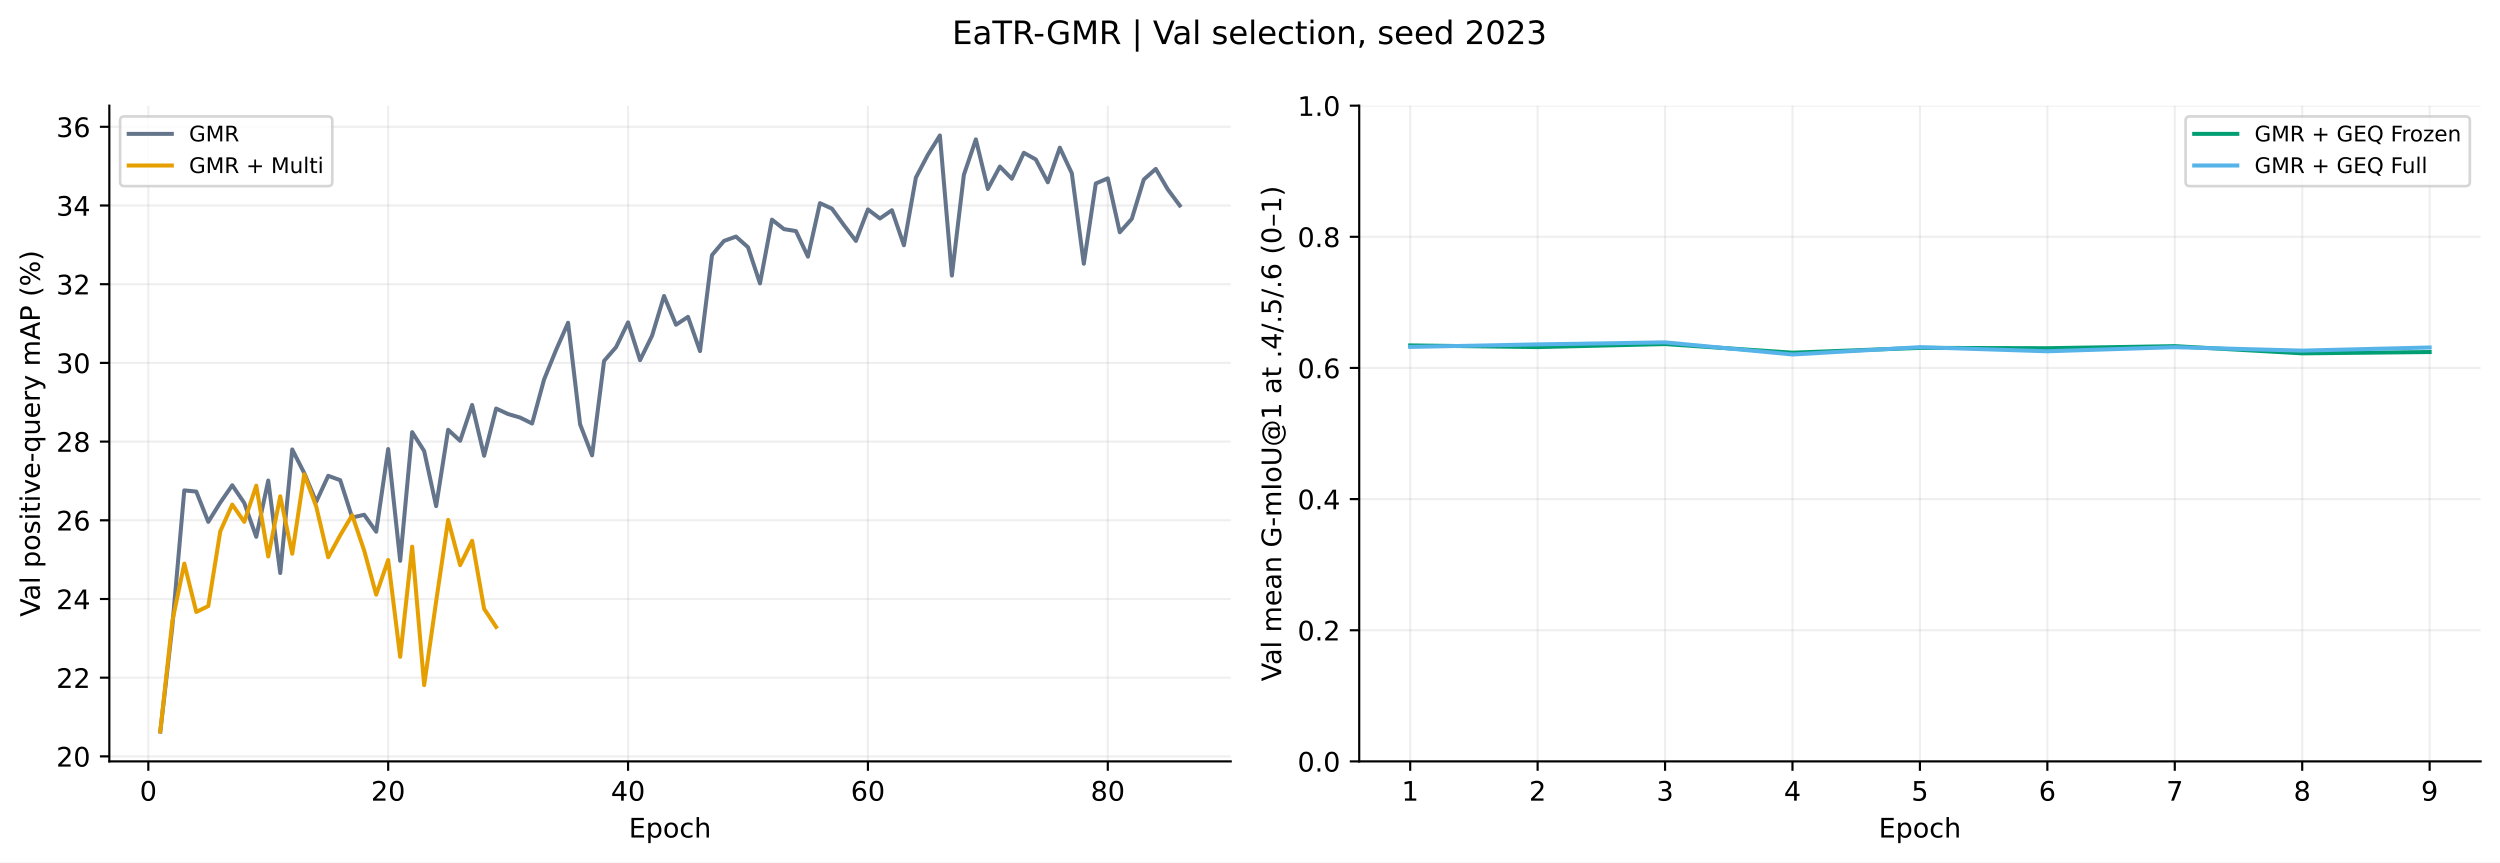
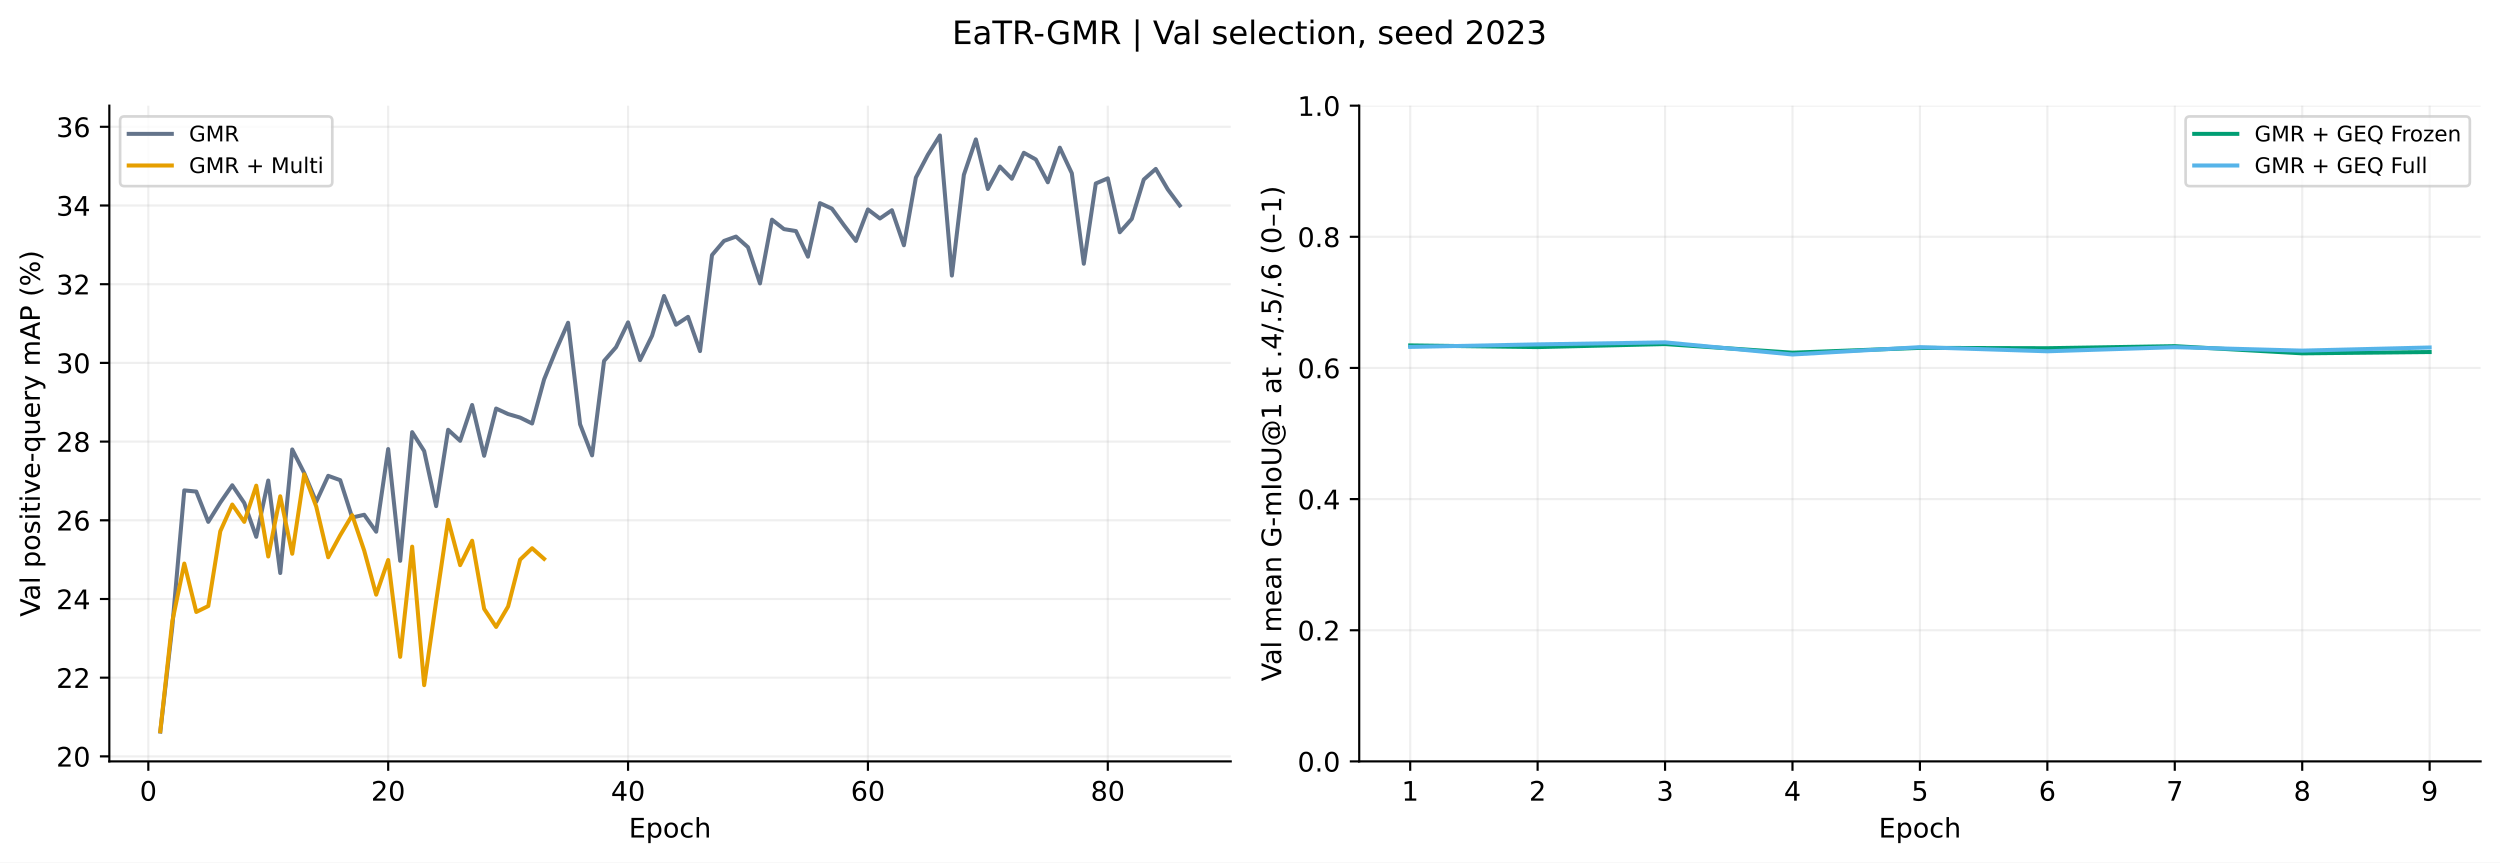
<svg xmlns="http://www.w3.org/2000/svg" xmlns:xlink="http://www.w3.org/1999/xlink" width="928.433pt" height="320.316pt" viewBox="0 0 928.433 320.316" version="1.1">
  <defs>
    <style type="text/css">*{stroke-linejoin: round; stroke-linecap: butt}</style>
  </defs>
  <g id="figure_1">
    <g id="patch_1">
      <path d="M -0 320.316  L 928.433 320.316  L 928.433 0  L -0 0  z " style="fill: #ffffff" />
    </g>
    <g id="axes_1">
      <g id="patch_2">
        <path d="M 40.603 282.76  L 457.058 282.76  L 457.058 39.24  L 40.603 39.24  z " style="fill: #ffffff" />
      </g>
      <g id="matplotlib.axis_1">
        <g id="xtick_1">
          <g id="line2d_1">
            <path d="M 55.079 282.76  L 55.079 39.24  " clip-path="url(#pdc1da5cae6)" style="fill: none; stroke: #b0b0b0; stroke-opacity: 0.2; stroke-width: 0.8; stroke-linecap: square" />
          </g>
          <g id="line2d_2">
            <defs>
              <path id="m847a747f1c" d="M 0 0  L 0 3.5  " style="stroke: #000000; stroke-width: 0.8" />
            </defs>
            <g>
              <use xlink:href="#m847a747f1c" x="55.079" y="282.76" style="stroke: #000000; stroke-width: 0.8" />
            </g>
          </g>
          <g id="text_1">
            <text style="font-size: 10px; font-family: 'DejaVu Sans'; text-anchor: middle" x="55.079" y="297.358" transform="rotate(-0 55.07883 297.3584)">0</text>
          </g>
        </g>
        <g id="xtick_2">
          <g id="line2d_3">
            <path d="M 144.16 282.76  L 144.16 39.24  " clip-path="url(#pdc1da5cae6)" style="fill: none; stroke: #b0b0b0; stroke-opacity: 0.2; stroke-width: 0.8; stroke-linecap: square" />
          </g>
          <g id="line2d_4">
            <g>
              <use xlink:href="#m847a747f1c" x="144.16" y="282.76" style="stroke: #000000; stroke-width: 0.8" />
            </g>
          </g>
          <g id="text_2">
            <text style="font-size: 10px; font-family: 'DejaVu Sans'; text-anchor: middle" x="144.16" y="297.358" transform="rotate(-0 144.1601 297.3584)">20</text>
          </g>
        </g>
        <g id="xtick_3">
          <g id="line2d_5">
            <path d="M 233.241 282.76  L 233.241 39.24  " clip-path="url(#pdc1da5cae6)" style="fill: none; stroke: #b0b0b0; stroke-opacity: 0.2; stroke-width: 0.8; stroke-linecap: square" />
          </g>
          <g id="line2d_6">
            <g>
              <use xlink:href="#m847a747f1c" x="233.241" y="282.76" style="stroke: #000000; stroke-width: 0.8" />
            </g>
          </g>
          <g id="text_3">
            <text style="font-size: 10px; font-family: 'DejaVu Sans'; text-anchor: middle" x="233.241" y="297.358" transform="rotate(-0 233.2414 297.3584)">40</text>
          </g>
        </g>
        <g id="xtick_4">
          <g id="line2d_7">
            <path d="M 322.323 282.76  L 322.323 39.24  " clip-path="url(#pdc1da5cae6)" style="fill: none; stroke: #b0b0b0; stroke-opacity: 0.2; stroke-width: 0.8; stroke-linecap: square" />
          </g>
          <g id="line2d_8">
            <g>
              <use xlink:href="#m847a747f1c" x="322.323" y="282.76" style="stroke: #000000; stroke-width: 0.8" />
            </g>
          </g>
          <g id="text_4">
            <text style="font-size: 10px; font-family: 'DejaVu Sans'; text-anchor: middle" x="322.323" y="297.358" transform="rotate(-0 322.3227 297.3584)">60</text>
          </g>
        </g>
        <g id="xtick_5">
          <g id="line2d_9">
            <path d="M 411.404 282.76  L 411.404 39.24  " clip-path="url(#pdc1da5cae6)" style="fill: none; stroke: #b0b0b0; stroke-opacity: 0.2; stroke-width: 0.8; stroke-linecap: square" />
          </g>
          <g id="line2d_10">
            <g>
              <use xlink:href="#m847a747f1c" x="411.404" y="282.76" style="stroke: #000000; stroke-width: 0.8" />
            </g>
          </g>
          <g id="text_5">
            <text style="font-size: 10px; font-family: 'DejaVu Sans'; text-anchor: middle" x="411.404" y="297.358" transform="rotate(-0 411.404 297.3584)">80</text>
          </g>
        </g>
        <g id="text_6">
          <text style="font-size: 10px; font-family: 'DejaVu Sans'; text-anchor: middle" x="248.831" y="311.037" transform="rotate(-0 248.8306 311.0366)">Epoch</text>
        </g>
      </g>
      <g id="matplotlib.axis_2">
        <g id="ytick_1">
          <g id="line2d_11">
            <path d="M 40.603 280.897  L 457.058 280.897  " clip-path="url(#pdc1da5cae6)" style="fill: none; stroke: #b0b0b0; stroke-opacity: 0.2; stroke-width: 0.8; stroke-linecap: square" />
          </g>
          <g id="line2d_12">
            <defs>
              <path id="mc433141c62" d="M 0 0  L -3.5 0  " style="stroke: #000000; stroke-width: 0.8" />
            </defs>
            <g>
              <use xlink:href="#mc433141c62" x="40.603" y="280.897" style="stroke: #000000; stroke-width: 0.8" />
            </g>
          </g>
          <g id="text_7">
            <text style="font-size: 10px; font-family: 'DejaVu Sans'; text-anchor: end" x="33.603" y="284.696" transform="rotate(-0 33.60312 284.6961)">20</text>
          </g>
        </g>
        <g id="ytick_2">
          <g id="line2d_13">
            <path d="M 40.603 251.672  L 457.058 251.672  " clip-path="url(#pdc1da5cae6)" style="fill: none; stroke: #b0b0b0; stroke-opacity: 0.2; stroke-width: 0.8; stroke-linecap: square" />
          </g>
          <g id="line2d_14">
            <g>
              <use xlink:href="#mc433141c62" x="40.603" y="251.672" style="stroke: #000000; stroke-width: 0.8" />
            </g>
          </g>
          <g id="text_8">
            <text style="font-size: 10px; font-family: 'DejaVu Sans'; text-anchor: end" x="33.603" y="255.471" transform="rotate(-0 33.60312 255.4708)">22</text>
          </g>
        </g>
        <g id="ytick_3">
          <g id="line2d_15">
            <path d="M 40.603 222.446  L 457.058 222.446  " clip-path="url(#pdc1da5cae6)" style="fill: none; stroke: #b0b0b0; stroke-opacity: 0.2; stroke-width: 0.8; stroke-linecap: square" />
          </g>
          <g id="line2d_16">
            <g>
              <use xlink:href="#mc433141c62" x="40.603" y="222.446" style="stroke: #000000; stroke-width: 0.8" />
            </g>
          </g>
          <g id="text_9">
            <text style="font-size: 10px; font-family: 'DejaVu Sans'; text-anchor: end" x="33.603" y="226.245" transform="rotate(-0 33.60312 226.2455)">24</text>
          </g>
        </g>
        <g id="ytick_4">
          <g id="line2d_17">
            <path d="M 40.603 193.221  L 457.058 193.221  " clip-path="url(#pdc1da5cae6)" style="fill: none; stroke: #b0b0b0; stroke-opacity: 0.2; stroke-width: 0.8; stroke-linecap: square" />
          </g>
          <g id="line2d_18">
            <g>
              <use xlink:href="#mc433141c62" x="40.603" y="193.221" style="stroke: #000000; stroke-width: 0.8" />
            </g>
          </g>
          <g id="text_10">
            <text style="font-size: 10px; font-family: 'DejaVu Sans'; text-anchor: end" x="33.603" y="197.02" transform="rotate(-0 33.60312 197.0201)">26</text>
          </g>
        </g>
        <g id="ytick_5">
          <g id="line2d_19">
            <path d="M 40.603 163.996  L 457.058 163.996  " clip-path="url(#pdc1da5cae6)" style="fill: none; stroke: #b0b0b0; stroke-opacity: 0.2; stroke-width: 0.8; stroke-linecap: square" />
          </g>
          <g id="line2d_20">
            <g>
              <use xlink:href="#mc433141c62" x="40.603" y="163.996" style="stroke: #000000; stroke-width: 0.8" />
            </g>
          </g>
          <g id="text_11">
            <text style="font-size: 10px; font-family: 'DejaVu Sans'; text-anchor: end" x="33.603" y="167.795" transform="rotate(-0 33.60312 167.7948)">28</text>
          </g>
        </g>
        <g id="ytick_6">
          <g id="line2d_21">
            <path d="M 40.603 134.77  L 457.058 134.77  " clip-path="url(#pdc1da5cae6)" style="fill: none; stroke: #b0b0b0; stroke-opacity: 0.2; stroke-width: 0.8; stroke-linecap: square" />
          </g>
          <g id="line2d_22">
            <g>
              <use xlink:href="#mc433141c62" x="40.603" y="134.77" style="stroke: #000000; stroke-width: 0.8" />
            </g>
          </g>
          <g id="text_12">
            <text style="font-size: 10px; font-family: 'DejaVu Sans'; text-anchor: end" x="33.603" y="138.569" transform="rotate(-0 33.60312 138.5695)">30</text>
          </g>
        </g>
        <g id="ytick_7">
          <g id="line2d_23">
            <path d="M 40.603 105.545  L 457.058 105.545  " clip-path="url(#pdc1da5cae6)" style="fill: none; stroke: #b0b0b0; stroke-opacity: 0.2; stroke-width: 0.8; stroke-linecap: square" />
          </g>
          <g id="line2d_24">
            <g>
              <use xlink:href="#mc433141c62" x="40.603" y="105.545" style="stroke: #000000; stroke-width: 0.8" />
            </g>
          </g>
          <g id="text_13">
            <text style="font-size: 10px; font-family: 'DejaVu Sans'; text-anchor: end" x="33.603" y="109.344" transform="rotate(-0 33.60312 109.3442)">32</text>
          </g>
        </g>
        <g id="ytick_8">
          <g id="line2d_25">
            <path d="M 40.603 76.32  L 457.058 76.32  " clip-path="url(#pdc1da5cae6)" style="fill: none; stroke: #b0b0b0; stroke-opacity: 0.2; stroke-width: 0.8; stroke-linecap: square" />
          </g>
          <g id="line2d_26">
            <g>
              <use xlink:href="#mc433141c62" x="40.603" y="76.32" style="stroke: #000000; stroke-width: 0.8" />
            </g>
          </g>
          <g id="text_14">
            <text style="font-size: 10px; font-family: 'DejaVu Sans'; text-anchor: end" x="33.603" y="80.119" transform="rotate(-0 33.60312 80.11885)">34</text>
          </g>
        </g>
        <g id="ytick_9">
          <g id="line2d_27">
            <path d="M 40.603 47.094  L 457.058 47.094  " clip-path="url(#pdc1da5cae6)" style="fill: none; stroke: #b0b0b0; stroke-opacity: 0.2; stroke-width: 0.8; stroke-linecap: square" />
          </g>
          <g id="line2d_28">
            <g>
              <use xlink:href="#mc433141c62" x="40.603" y="47.094" style="stroke: #000000; stroke-width: 0.8" />
            </g>
          </g>
          <g id="text_15">
            <text style="font-size: 10px; font-family: 'DejaVu Sans'; text-anchor: end" x="33.603" y="50.894" transform="rotate(-0 33.60312 50.89352)">36</text>
          </g>
        </g>
        <g id="text_16">
          <text style="font-size: 10px; font-family: 'DejaVu Sans'; text-anchor: middle" x="14.798" y="161" transform="rotate(-90 14.79844 161)">Val positive-query mAP (%)</text>
        </g>
      </g>
      <g id="line2d_29">
        <path d="M 59.533 271.691  L 63.987 232.675  L 68.441 182.115  L 72.895 182.554  L 77.349 193.805  L 81.803 186.645  L 86.257 180.216  L 90.711 186.791  L 95.165 199.358  L 99.619 178.462  L 104.074 212.802  L 108.528 166.918  L 112.982 175.686  L 117.436 186.353  L 121.89 176.709  L 126.344 178.316  L 130.798 192.198  L 135.252 191.175  L 139.706 197.459  L 144.16 166.772  L 148.614 208.272  L 153.068 160.489  L 157.522 167.503  L 161.976 187.96  L 166.43 159.612  L 170.885 163.703  L 175.339 150.406  L 179.793 169.256  L 184.247 151.721  L 188.701 153.767  L 193.155 155.082  L 197.609 157.274  L 202.063 140.908  L 206.517 129.948  L 210.971 119.865  L 215.425 157.566  L 219.879 169.11  L 224.333 134.04  L 228.787 128.925  L 233.241 119.719  L 237.695 133.747  L 242.15 124.688  L 246.604 109.929  L 251.058 120.596  L 255.512 117.673  L 259.966 130.386  L 264.42 94.732  L 268.874 89.471  L 273.328 87.864  L 277.782 91.809  L 282.236 105.253  L 286.69 81.58  L 291.144 85.087  L 295.598 85.818  L 300.052 95.316  L 304.506 75.443  L 308.96 77.489  L 313.415 83.626  L 317.869 89.471  L 322.323 77.781  L 326.777 81.142  L 331.231 78.073  L 335.685 91.078  L 340.139 65.945  L 344.593 57.469  L 349.047 50.309  L 353.501 102.33  L 357.955 64.922  L 362.409 51.77  L 366.863 70.182  L 371.317 61.853  L 375.771 66.383  L 380.226 56.739  L 384.68 59.223  L 389.134 67.698  L 393.588 54.839  L 398.042 64.337  L 402.496 97.946  L 406.95 68.137  L 411.404 66.237  L 415.858 86.256  L 420.312 81.288  L 424.766 66.675  L 429.22 62.73  L 433.674 70.328  L 438.128 76.32  " clip-path="url(#pdc1da5cae6)" style="fill: none; stroke: #64748b; stroke-width: 1.5; stroke-linecap: square" />
      </g>
      <g id="line2d_30">
-         <path d="M 59.533 271.545  L 63.987 230.775  L 68.441 209.295  L 72.895 227.268  L 77.349 225.077  L 81.803 197.312  L 86.257 187.376  L 90.711 193.805  L 95.165 180.362  L 99.619 206.665  L 104.074 184.307  L 108.528 205.642  L 112.982 176.124  L 117.436 188.106  L 121.89 206.957  L 126.344 198.774  L 130.798 191.321  L 135.252 204.473  L 139.706 220.839  L 144.16 207.98  L 148.614 243.927  L 153.068 203.011  L 157.522 254.448  L 161.976 223.323  L 166.43 193.075  L 170.885 209.879  L 175.339 200.82  L 179.793 226.099  L 184.247 232.821  " clip-path="url(#pdc1da5cae6)" style="fill: none; stroke: #e69f00; stroke-width: 1.5; stroke-linecap: square" />
+         <path d="M 59.533 271.545  L 63.987 230.775  L 68.441 209.295  L 72.895 227.268  L 77.349 225.077  L 81.803 197.312  L 86.257 187.376  L 90.711 193.805  L 95.165 180.362  L 99.619 206.665  L 104.074 184.307  L 108.528 205.642  L 112.982 176.124  L 117.436 188.106  L 121.89 206.957  L 126.344 198.774  L 130.798 191.321  L 135.252 204.473  L 139.706 220.839  L 144.16 207.98  L 148.614 243.927  L 153.068 203.011  L 157.522 254.448  L 161.976 223.323  L 166.43 193.075  L 170.885 209.879  L 175.339 200.82  L 179.793 226.099  L 184.247 232.821  L 188.701 225.223  L 193.155 207.834  L 197.609 203.596  L 202.063 207.541  " clip-path="url(#pdc1da5cae6)" style="fill: none; stroke: #e69f00; stroke-width: 1.5; stroke-linecap: square" />
      </g>
      <g id="patch_3">
        <path d="M 40.603 282.76  L 40.603 39.24  " style="fill: none; stroke: #000000; stroke-width: 0.8; stroke-linejoin: miter; stroke-linecap: square" />
      </g>
      <g id="patch_4">
        <path d="M 40.603 282.76  L 457.058 282.76  " style="fill: none; stroke: #000000; stroke-width: 0.8; stroke-linejoin: miter; stroke-linecap: square" />
      </g>
      <g id="legend_1">
        <g id="patch_5">
          <path d="M 46.203 69.125  L 121.806 69.125  Q 123.406 69.125 123.406 67.525  L 123.406 44.84  Q 123.406 43.24 121.806 43.24  L 46.203 43.24  Q 44.603 43.24 44.603 44.84  L 44.603 67.525  Q 44.603 69.125 46.203 69.125  z " style="fill: #ffffff; opacity: 0.8; stroke: #cccccc; stroke-linejoin: miter" />
        </g>
        <g id="line2d_31">
          <path d="M 47.803 49.719  L 55.803 49.719  L 63.803 49.719  " style="fill: none; stroke: #64748b; stroke-width: 1.5; stroke-linecap: square" />
        </g>
        <g id="text_17">
          <text style="font-size: 8px; font-family: 'DejaVu Sans'; text-anchor: start" x="70.203" y="52.519" transform="rotate(-0 70.20312 52.51875)">GMR</text>
        </g>
        <g id="line2d_32">
          <path d="M 47.803 61.461  L 55.803 61.461  L 63.803 61.461  " style="fill: none; stroke: #e69f00; stroke-width: 1.5; stroke-linecap: square" />
        </g>
        <g id="text_18">
          <text style="font-size: 8px; font-family: 'DejaVu Sans'; text-anchor: start" x="70.203" y="64.261" transform="rotate(-0 70.20312 64.26125)">GMR + Multi</text>
        </g>
      </g>
    </g>
    <g id="axes_2">
      <g id="patch_6">
        <path d="M 504.778 282.76  L 921.233 282.76  L 921.233 39.24  L 504.778 39.24  z " style="fill: #ffffff" />
      </g>
      <g id="matplotlib.axis_3">
        <g id="xtick_6">
          <g id="line2d_33">
            <path d="M 523.708 282.76  L 523.708 39.24  " clip-path="url(#p370dd41538)" style="fill: none; stroke: #b0b0b0; stroke-opacity: 0.2; stroke-width: 0.8; stroke-linecap: square" />
          </g>
          <g id="line2d_34">
            <g>
              <use xlink:href="#m847a747f1c" x="523.708" y="282.76" style="stroke: #000000; stroke-width: 0.8" />
            </g>
          </g>
          <g id="text_19">
            <text style="font-size: 10px; font-family: 'DejaVu Sans'; text-anchor: middle" x="523.708" y="297.358" transform="rotate(-0 523.7079 297.3584)">1</text>
          </g>
        </g>
        <g id="xtick_7">
          <g id="line2d_35">
            <path d="M 571.032 282.76  L 571.032 39.24  " clip-path="url(#p370dd41538)" style="fill: none; stroke: #b0b0b0; stroke-opacity: 0.2; stroke-width: 0.8; stroke-linecap: square" />
          </g>
          <g id="line2d_36">
            <g>
              <use xlink:href="#m847a747f1c" x="571.032" y="282.76" style="stroke: #000000; stroke-width: 0.8" />
            </g>
          </g>
          <g id="text_20">
            <text style="font-size: 10px; font-family: 'DejaVu Sans'; text-anchor: middle" x="571.032" y="297.358" transform="rotate(-0 571.0323 297.3584)">2</text>
          </g>
        </g>
        <g id="xtick_8">
          <g id="line2d_37">
            <path d="M 618.357 282.76  L 618.357 39.24  " clip-path="url(#p370dd41538)" style="fill: none; stroke: #b0b0b0; stroke-opacity: 0.2; stroke-width: 0.8; stroke-linecap: square" />
          </g>
          <g id="line2d_38">
            <g>
              <use xlink:href="#m847a747f1c" x="618.357" y="282.76" style="stroke: #000000; stroke-width: 0.8" />
            </g>
          </g>
          <g id="text_21">
            <text style="font-size: 10px; font-family: 'DejaVu Sans'; text-anchor: middle" x="618.357" y="297.358" transform="rotate(-0 618.3568 297.3584)">3</text>
          </g>
        </g>
        <g id="xtick_9">
          <g id="line2d_39">
            <path d="M 665.681 282.76  L 665.681 39.24  " clip-path="url(#p370dd41538)" style="fill: none; stroke: #b0b0b0; stroke-opacity: 0.2; stroke-width: 0.8; stroke-linecap: square" />
          </g>
          <g id="line2d_40">
            <g>
              <use xlink:href="#m847a747f1c" x="665.681" y="282.76" style="stroke: #000000; stroke-width: 0.8" />
            </g>
          </g>
          <g id="text_22">
            <text style="font-size: 10px; font-family: 'DejaVu Sans'; text-anchor: middle" x="665.681" y="297.358" transform="rotate(-0 665.6812 297.3584)">4</text>
          </g>
        </g>
        <g id="xtick_10">
          <g id="line2d_41">
            <path d="M 713.006 282.76  L 713.006 39.24  " clip-path="url(#p370dd41538)" style="fill: none; stroke: #b0b0b0; stroke-opacity: 0.2; stroke-width: 0.8; stroke-linecap: square" />
          </g>
          <g id="line2d_42">
            <g>
              <use xlink:href="#m847a747f1c" x="713.006" y="282.76" style="stroke: #000000; stroke-width: 0.8" />
            </g>
          </g>
          <g id="text_23">
            <text style="font-size: 10px; font-family: 'DejaVu Sans'; text-anchor: middle" x="713.006" y="297.358" transform="rotate(-0 713.0056 297.3584)">5</text>
          </g>
        </g>
        <g id="xtick_11">
          <g id="line2d_43">
            <path d="M 760.33 282.76  L 760.33 39.24  " clip-path="url(#p370dd41538)" style="fill: none; stroke: #b0b0b0; stroke-opacity: 0.2; stroke-width: 0.8; stroke-linecap: square" />
          </g>
          <g id="line2d_44">
            <g>
              <use xlink:href="#m847a747f1c" x="760.33" y="282.76" style="stroke: #000000; stroke-width: 0.8" />
            </g>
          </g>
          <g id="text_24">
            <text style="font-size: 10px; font-family: 'DejaVu Sans'; text-anchor: middle" x="760.33" y="297.358" transform="rotate(-0 760.3301 297.3584)">6</text>
          </g>
        </g>
        <g id="xtick_12">
          <g id="line2d_45">
            <path d="M 807.654 282.76  L 807.654 39.24  " clip-path="url(#p370dd41538)" style="fill: none; stroke: #b0b0b0; stroke-opacity: 0.2; stroke-width: 0.8; stroke-linecap: square" />
          </g>
          <g id="line2d_46">
            <g>
              <use xlink:href="#m847a747f1c" x="807.654" y="282.76" style="stroke: #000000; stroke-width: 0.8" />
            </g>
          </g>
          <g id="text_25">
            <text style="font-size: 10px; font-family: 'DejaVu Sans'; text-anchor: middle" x="807.654" y="297.358" transform="rotate(-0 807.6545 297.3584)">7</text>
          </g>
        </g>
        <g id="xtick_13">
          <g id="line2d_47">
            <path d="M 854.979 282.76  L 854.979 39.24  " clip-path="url(#p370dd41538)" style="fill: none; stroke: #b0b0b0; stroke-opacity: 0.2; stroke-width: 0.8; stroke-linecap: square" />
          </g>
          <g id="line2d_48">
            <g>
              <use xlink:href="#m847a747f1c" x="854.979" y="282.76" style="stroke: #000000; stroke-width: 0.8" />
            </g>
          </g>
          <g id="text_26">
            <text style="font-size: 10px; font-family: 'DejaVu Sans'; text-anchor: middle" x="854.979" y="297.358" transform="rotate(-0 854.9789 297.3584)">8</text>
          </g>
        </g>
        <g id="xtick_14">
          <g id="line2d_49">
            <path d="M 902.303 282.76  L 902.303 39.24  " clip-path="url(#p370dd41538)" style="fill: none; stroke: #b0b0b0; stroke-opacity: 0.2; stroke-width: 0.8; stroke-linecap: square" />
          </g>
          <g id="line2d_50">
            <g>
              <use xlink:href="#m847a747f1c" x="902.303" y="282.76" style="stroke: #000000; stroke-width: 0.8" />
            </g>
          </g>
          <g id="text_27">
            <text style="font-size: 10px; font-family: 'DejaVu Sans'; text-anchor: middle" x="902.303" y="297.358" transform="rotate(-0 902.3034 297.3584)">9</text>
          </g>
        </g>
        <g id="text_28">
          <text style="font-size: 10px; font-family: 'DejaVu Sans'; text-anchor: middle" x="713.006" y="311.037" transform="rotate(-0 713.0056 311.0366)">Epoch</text>
        </g>
      </g>
      <g id="matplotlib.axis_4">
        <g id="ytick_10">
          <g id="line2d_51">
            <path d="M 504.778 282.76  L 921.233 282.76  " clip-path="url(#p370dd41538)" style="fill: none; stroke: #b0b0b0; stroke-opacity: 0.2; stroke-width: 0.8; stroke-linecap: square" />
          </g>
          <g id="line2d_52">
            <g>
              <use xlink:href="#mc433141c62" x="504.778" y="282.76" style="stroke: #000000; stroke-width: 0.8" />
            </g>
          </g>
          <g id="text_29">
            <text style="font-size: 10px; font-family: 'DejaVu Sans'; text-anchor: end" x="497.778" y="286.559" transform="rotate(-0 497.7781 286.5592)">0.0</text>
          </g>
        </g>
        <g id="ytick_11">
          <g id="line2d_53">
            <path d="M 504.778 234.056  L 921.233 234.056  " clip-path="url(#p370dd41538)" style="fill: none; stroke: #b0b0b0; stroke-opacity: 0.2; stroke-width: 0.8; stroke-linecap: square" />
          </g>
          <g id="line2d_54">
            <g>
              <use xlink:href="#mc433141c62" x="504.778" y="234.056" style="stroke: #000000; stroke-width: 0.8" />
            </g>
          </g>
          <g id="text_30">
            <text style="font-size: 10px; font-family: 'DejaVu Sans'; text-anchor: end" x="497.778" y="237.855" transform="rotate(-0 497.7781 237.8552)">0.2</text>
          </g>
        </g>
        <g id="ytick_12">
          <g id="line2d_55">
            <path d="M 504.778 185.352  L 921.233 185.352  " clip-path="url(#p370dd41538)" style="fill: none; stroke: #b0b0b0; stroke-opacity: 0.2; stroke-width: 0.8; stroke-linecap: square" />
          </g>
          <g id="line2d_56">
            <g>
              <use xlink:href="#mc433141c62" x="504.778" y="185.352" style="stroke: #000000; stroke-width: 0.8" />
            </g>
          </g>
          <g id="text_31">
            <text style="font-size: 10px; font-family: 'DejaVu Sans'; text-anchor: end" x="497.778" y="189.151" transform="rotate(-0 497.7781 189.1512)">0.4</text>
          </g>
        </g>
        <g id="ytick_13">
          <g id="line2d_57">
            <path d="M 504.778 136.648  L 921.233 136.648  " clip-path="url(#p370dd41538)" style="fill: none; stroke: #b0b0b0; stroke-opacity: 0.2; stroke-width: 0.8; stroke-linecap: square" />
          </g>
          <g id="line2d_58">
            <g>
              <use xlink:href="#mc433141c62" x="504.778" y="136.648" style="stroke: #000000; stroke-width: 0.8" />
            </g>
          </g>
          <g id="text_32">
            <text style="font-size: 10px; font-family: 'DejaVu Sans'; text-anchor: end" x="497.778" y="140.447" transform="rotate(-0 497.7781 140.4472)">0.6</text>
          </g>
        </g>
        <g id="ytick_14">
          <g id="line2d_59">
            <path d="M 504.778 87.944  L 921.233 87.944  " clip-path="url(#p370dd41538)" style="fill: none; stroke: #b0b0b0; stroke-opacity: 0.2; stroke-width: 0.8; stroke-linecap: square" />
          </g>
          <g id="line2d_60">
            <g>
              <use xlink:href="#mc433141c62" x="504.778" y="87.944" style="stroke: #000000; stroke-width: 0.8" />
            </g>
          </g>
          <g id="text_33">
            <text style="font-size: 10px; font-family: 'DejaVu Sans'; text-anchor: end" x="497.778" y="91.743" transform="rotate(-0 497.7781 91.74322)">0.8</text>
          </g>
        </g>
        <g id="ytick_15">
          <g id="line2d_61">
            <path d="M 504.778 39.24  L 921.233 39.24  " clip-path="url(#p370dd41538)" style="fill: none; stroke: #b0b0b0; stroke-opacity: 0.2; stroke-width: 0.8; stroke-linecap: square" />
          </g>
          <g id="line2d_62">
            <g>
              <use xlink:href="#mc433141c62" x="504.778" y="39.24" style="stroke: #000000; stroke-width: 0.8" />
            </g>
          </g>
          <g id="text_34">
            <text style="font-size: 10px; font-family: 'DejaVu Sans'; text-anchor: end" x="497.778" y="43.039" transform="rotate(-0 497.7781 43.03922)">1.0</text>
          </g>
        </g>
        <g id="text_35">
          <text style="font-size: 10px; font-family: 'DejaVu Sans'; text-anchor: middle" x="475.795" y="161" transform="rotate(-90 475.7953 161)">Val mean G-mIoU@1 at .4/.5/.6 (0–1)</text>
        </g>
      </g>
      <g id="line2d_63">
        <path d="M 523.708 128.276  L 571.032 128.9  L 618.357 127.774  L 665.681 130.979  L 713.006 129.192  L 760.33 129.319  L 807.654 128.549  L 854.979 131.22  L 902.303 130.735  " clip-path="url(#p370dd41538)" style="fill: none; stroke: #009e73; stroke-width: 1.5; stroke-linecap: square" />
      </g>
      <g id="line2d_64">
        <path d="M 523.708 128.835  L 571.032 127.892  L 618.357 127.145  L 665.681 131.65  L 713.006 128.926  L 760.33 130.46  L 807.654 128.934  L 854.979 130.213  L 902.303 129.046  " clip-path="url(#p370dd41538)" style="fill: none; stroke: #56b4e9; stroke-width: 1.5; stroke-linecap: square" />
      </g>
      <g id="patch_7">
        <path d="M 504.778 282.76  L 504.778 39.24  " style="fill: none; stroke: #000000; stroke-width: 0.8; stroke-linejoin: miter; stroke-linecap: square" />
      </g>
      <g id="patch_8">
        <path d="M 504.778 282.76  L 921.233 282.76  " style="fill: none; stroke: #000000; stroke-width: 0.8; stroke-linejoin: miter; stroke-linecap: square" />
      </g>
      <g id="legend_2">
        <g id="patch_9">
          <path d="M 813.274 69.125  L 915.633 69.125  Q 917.233 69.125 917.233 67.525  L 917.233 44.84  Q 917.233 43.24 915.633 43.24  L 813.274 43.24  Q 811.674 43.24 811.674 44.84  L 811.674 67.525  Q 811.674 69.125 813.274 69.125  z " style="fill: #ffffff; opacity: 0.8; stroke: #cccccc; stroke-linejoin: miter" />
        </g>
        <g id="line2d_65">
          <path d="M 814.874 49.719  L 822.874 49.719  L 830.874 49.719  " style="fill: none; stroke: #009e73; stroke-width: 1.5; stroke-linecap: square" />
        </g>
        <g id="text_36">
          <text style="font-size: 8px; font-family: 'DejaVu Sans'; text-anchor: start" x="837.274" y="52.519" transform="rotate(-0 837.2744 52.51875)">GMR + GEQ Frozen</text>
        </g>
        <g id="line2d_66">
          <path d="M 814.874 61.461  L 822.874 61.461  L 830.874 61.461  " style="fill: none; stroke: #56b4e9; stroke-width: 1.5; stroke-linecap: square" />
        </g>
        <g id="text_37">
          <text style="font-size: 8px; font-family: 'DejaVu Sans'; text-anchor: start" x="837.274" y="64.261" transform="rotate(-0 837.2744 64.26125)">GMR + GEQ Full</text>
        </g>
      </g>
    </g>
    <g id="text_38">
      <text style="font-size: 12px; font-family: 'DejaVu Sans'; text-anchor: middle" x="464.033" y="16.371" transform="rotate(-0 464.0331 16.37063)">EaTR-GMR | Val selection, seed 2023</text>
    </g>
  </g>
  <defs>
    <clipPath id="pdc1da5cae6">
      <rect x="40.603" y="39.24" width="416.455" height="243.52" />
    </clipPath>
    <clipPath id="p370dd41538">
      <rect x="504.778" y="39.24" width="416.455" height="243.52" />
    </clipPath>
  </defs>
</svg>
